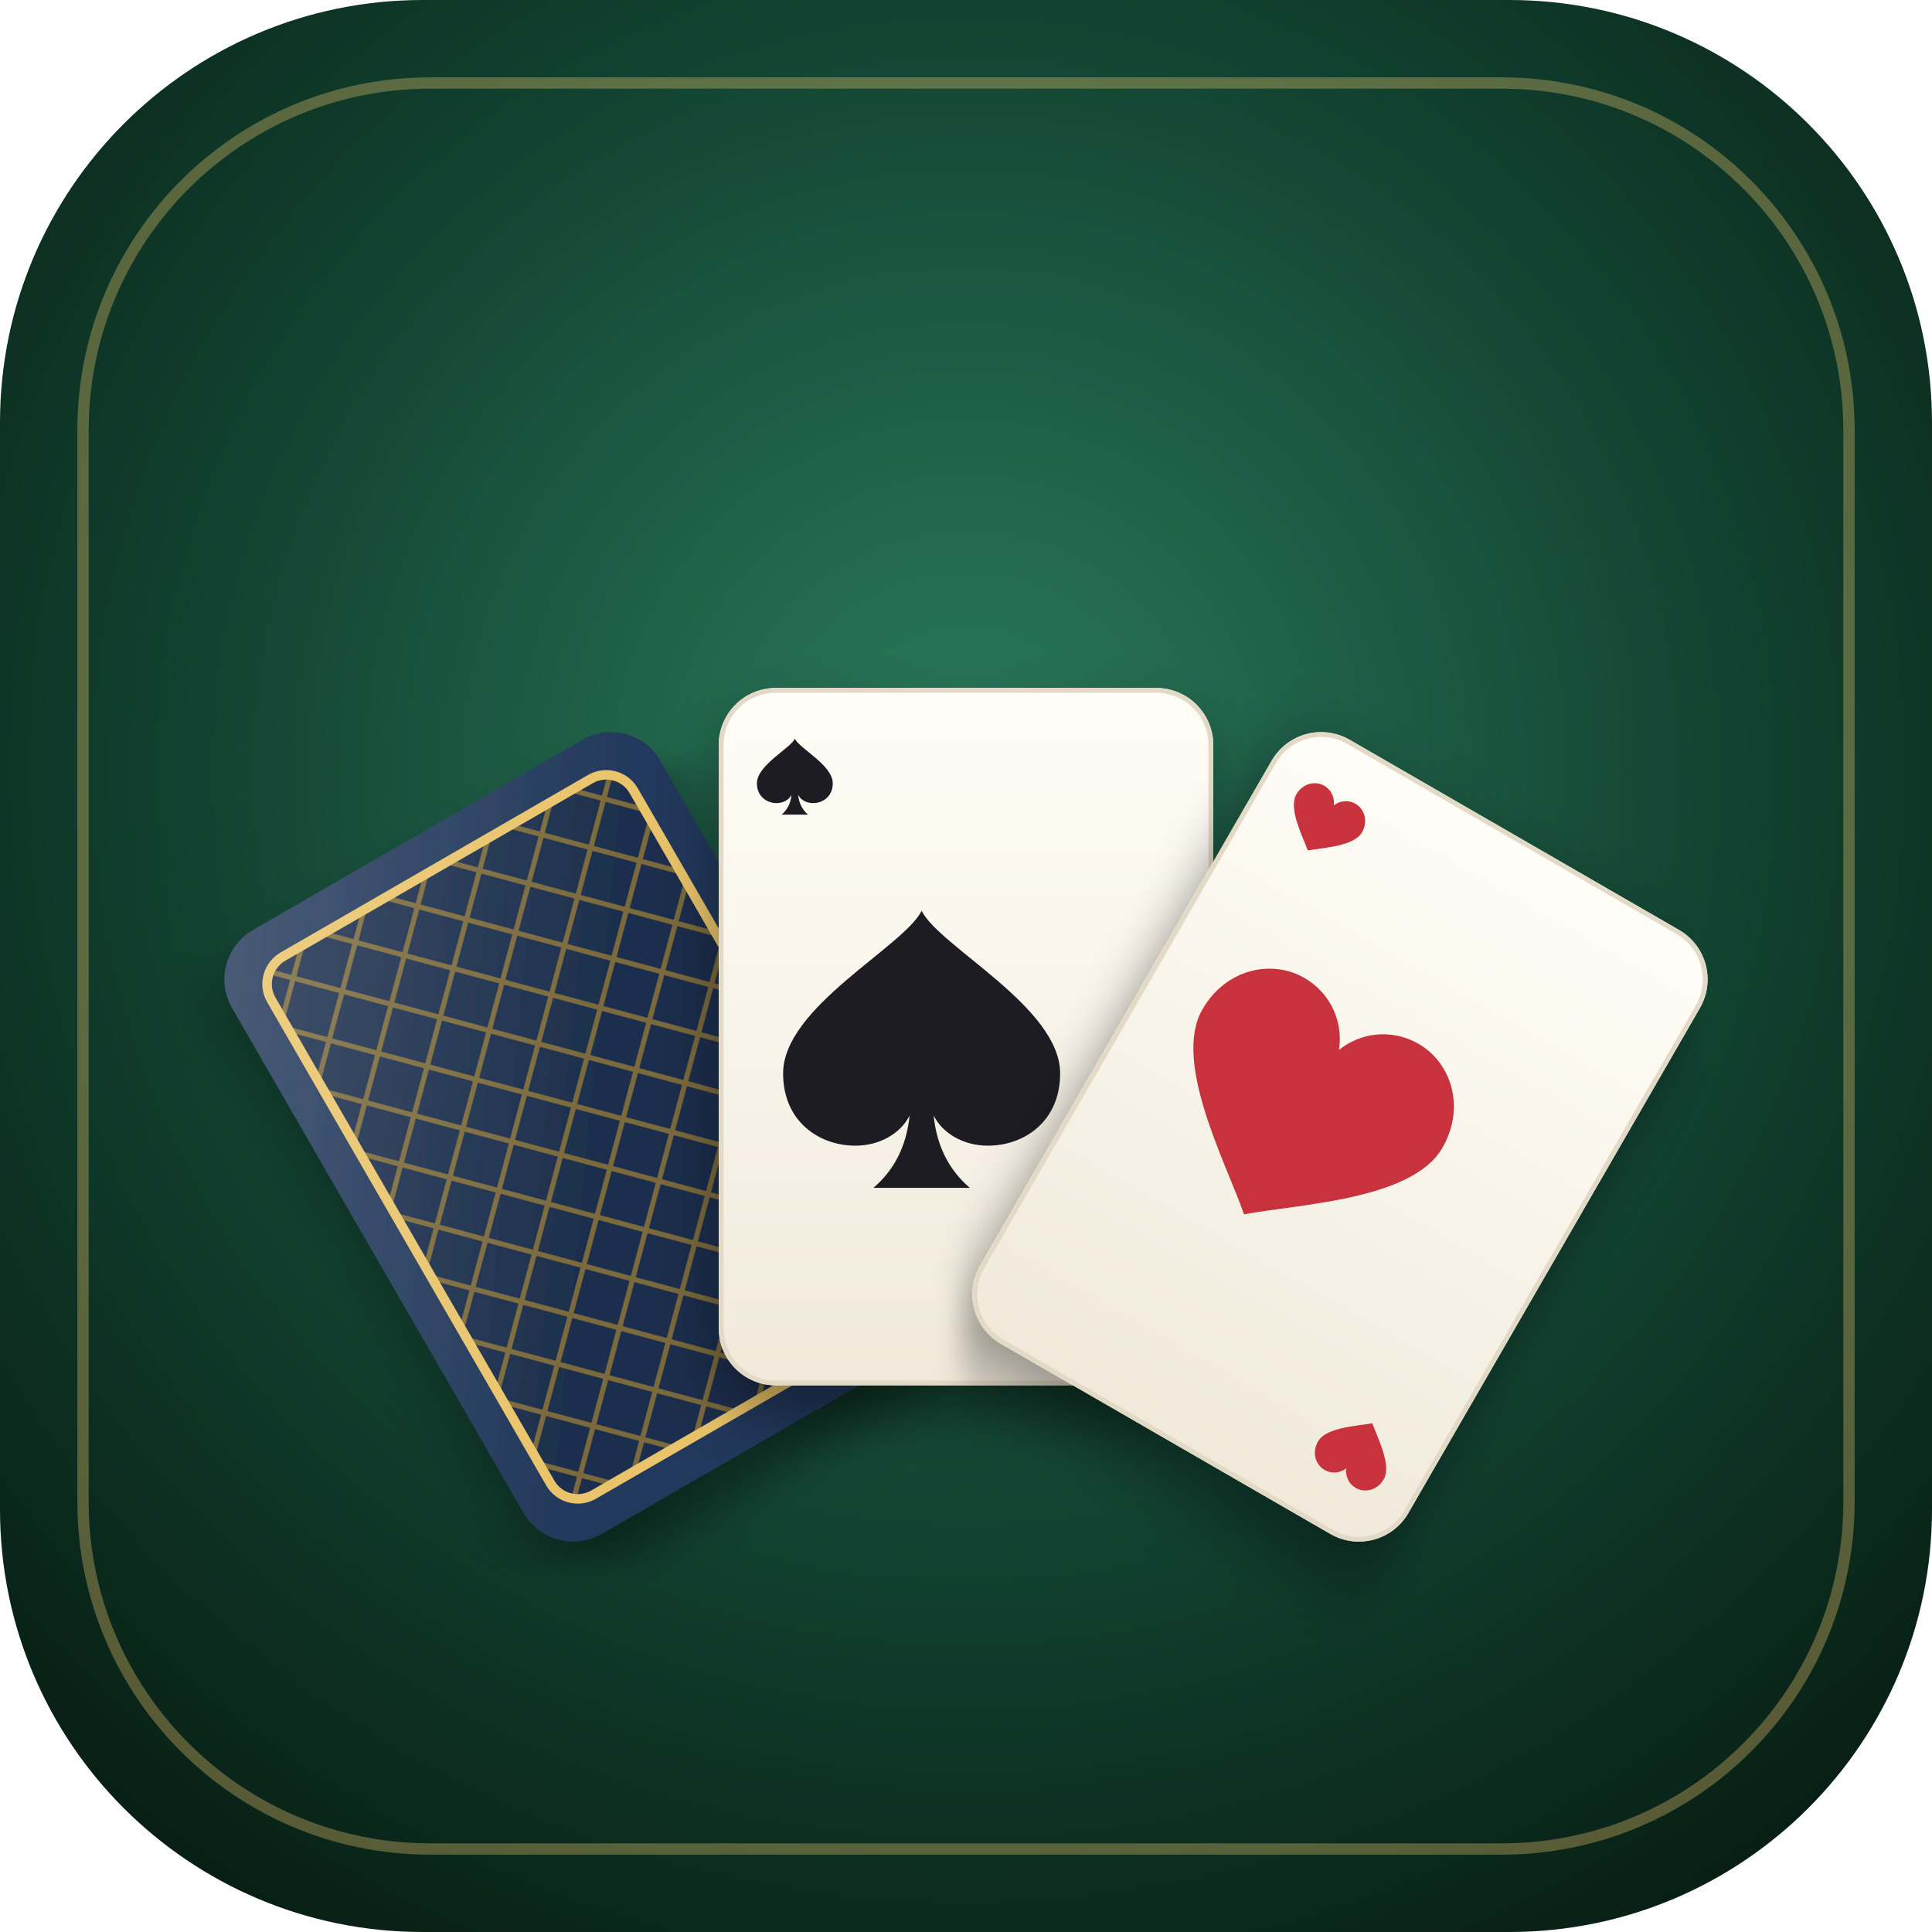
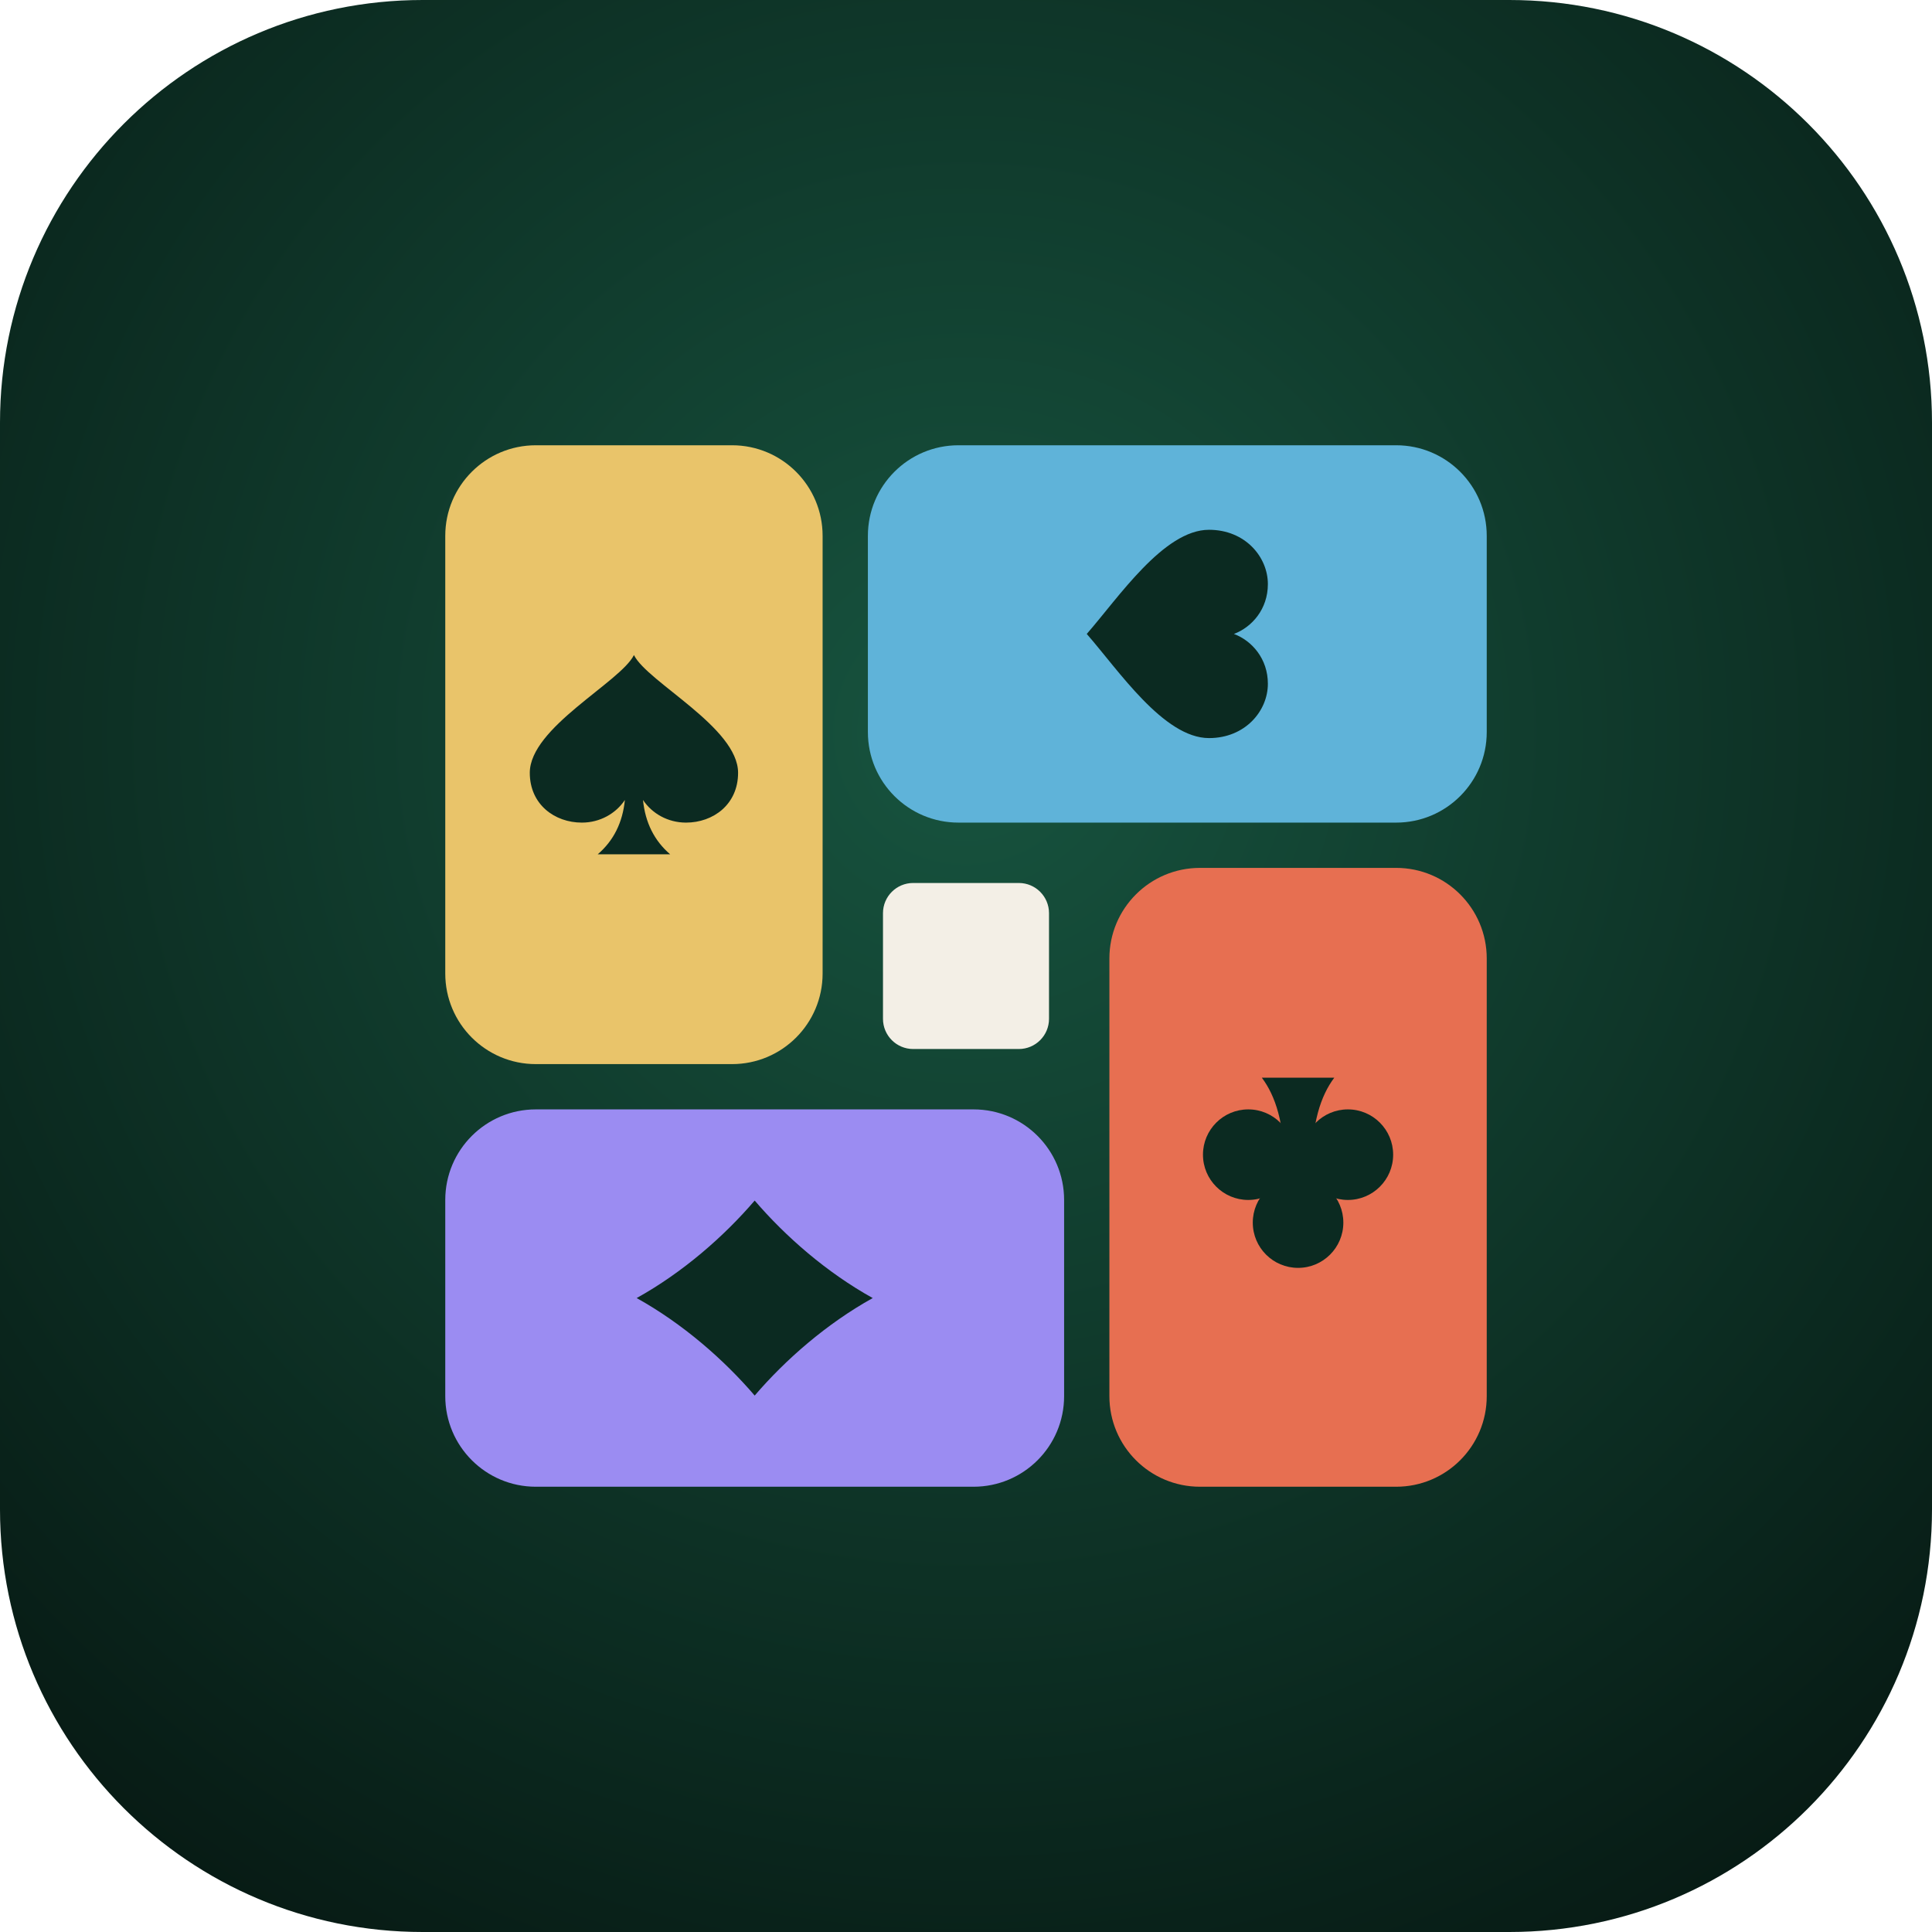
<svg xmlns="http://www.w3.org/2000/svg" viewBox="0 0 512 512">
  <defs>
-     <radialGradient id="felt" cx="50%" cy="40%" r="75%">
-       <stop offset="0" stop-color="#2a7a5d" />
-       <stop offset="0.55" stop-color="#11402f" />
-       <stop offset="1" stop-color="#06170f" />
+     <radialGradient id="bg" cx="50%" cy="38%" r="72%">
+       <stop offset="0" stop-color="#17543f" />
+       <stop offset="1" stop-color="#071a14" />
    </radialGradient>
-     <linearGradient id="face" x1="0" y1="0" x2="0" y2="1">
-       <stop offset="0" stop-color="#fffdf7" />
-       <stop offset="1" stop-color="#f1eadb" />
+     <linearGradient id="lift" x1="0" y1="0" x2="1" y2="1">
+       <stop offset="0" stop-color="#fff" stop-opacity="0.22" />
+       <stop offset="0.6" stop-color="#fff" stop-opacity="0" />
    </linearGradient>
-     <linearGradient id="sheen" x1="0" y1="0" x2="1" y2="1">
-       <stop offset="0" stop-color="#fff" stop-opacity="0.18" />
-       <stop offset="0.5" stop-color="#fff" stop-opacity="0" />
-     </linearGradient>
-     <pattern id="lattice" width="16" height="16" patternUnits="userSpaceOnUse" patternTransform="rotate(45)">
-       <rect width="16" height="16" fill="#1c2f4d" />
-       <path d="M0,8 H16 M8,0 V16" stroke="#c99a2e" stroke-width="1.6" stroke-opacity="0.55" />
-     </pattern>
-     <filter id="drop" x="-30%" y="-30%" width="160%" height="160%">
-       <feDropShadow dx="0" dy="10" stdDeviation="10" flood-color="#000" flood-opacity="0.4" />
-     </filter>
  </defs>
-   <rect width="512" height="512" rx="112" fill="url(#felt)" />
-   <rect x="22" y="22" width="468" height="468" rx="92" fill="none" stroke="#e9c46a" stroke-opacity="0.35" stroke-width="3" />
-   <g transform="translate(256 268) scale(0.84) translate(-256 -256)">
-     <g transform="translate(256 500) rotate(-30) translate(0 -236)" filter="url(#drop)">
-       <rect x="-78.0" y="-110.0" width="156" height="220" rx="18" fill="#23395b" />
-       <rect x="-66.0" y="-98.0" width="132" height="196" rx="10" fill="url(#lattice)" stroke="#e9c46a" stroke-width="3" />
-       <rect x="-78.0" y="-110.0" width="156" height="220" rx="18" fill="url(#sheen)" />
+   <rect width="512" height="512" rx="112" fill="url(#bg)" />
+   <g transform="translate(256 256) scale(1.0)">
+     <g transform="rotate(0)">
+       <rect x="-138.0" y="-138.0" width="100" height="164" rx="24" fill="#e9c46a" />
+       <path d="M0,-44 C6,-32 46,-12 46,8 C46,22 35,30 23,30 C15,30 8,26 4,20 C5,30 9,38 16,44 L-16,44 C-9,38 -5,30 -4,20 C-8,26 -15,30 -23,30 C-35,30 -46,22 -46,8 C-46,-12 -6,-32 0,-44Z" fill="#0b2a21" transform="translate(-88.0,-56.0) scale(0.6)" />
    </g>
-     <g transform="translate(256 500) rotate(0) translate(0 -236)" filter="url(#drop)">
-       <rect x="-78.0" y="-110.0" width="156" height="220" rx="18" fill="url(#face)" />
-       <rect x="-77.25" y="-109.25" width="154.5" height="218.5" rx="17.25" fill="none" stroke="#e2d9c6" stroke-width="1.5" />
-       <path d="M0,-46 C6,-34 46,-14 46,8 C46,24 34,32 22,32 C14,32 7,28 4,22 C5,32 9,40 16,46 L-16,46 C-9,40 -5,32 -4,22 C-7,28 -14,32 -22,32 C-34,32 -46,24 -46,8 C-46,-14 -6,-34 0,-46Z" fill="#1b1d22" transform="translate(-14,4) scale(0.95)" />
-       <path d="M0,-46 C6,-34 46,-14 46,8 C46,24 34,32 22,32 C14,32 7,28 4,22 C5,32 9,40 16,46 L-16,46 C-9,40 -5,32 -4,22 C-7,28 -14,32 -22,32 C-34,32 -46,24 -46,8 C-46,-14 -6,-34 0,-46Z" fill="#1b1d22" transform="translate(-54.0,-82.0) scale(0.26)" />
-       <path d="M0,-46 C6,-34 46,-14 46,8 C46,24 34,32 22,32 C14,32 7,28 4,22 C5,32 9,40 16,46 L-16,46 C-9,40 -5,32 -4,22 C-7,28 -14,32 -22,32 C-34,32 -46,24 -46,8 C-46,-14 -6,-34 0,-46Z" fill="#1b1d22" transform="translate(54.0,82.0) rotate(180) scale(0.26)" />
+     <g transform="rotate(90)">
+       <rect x="-138.0" y="-138.0" width="100" height="164" rx="24" fill="#5fb3d9" />
+       <path d="M0,40 C-16,26 -46,6 -46,-14 C-46,-30 -34,-40 -22,-40 C-11,-40 -3,-33 0,-25 C3,-33 11,-40 22,-40 C34,-40 46,-30 46,-14 C46,6 16,26 0,40Z" fill="#0b2a21" transform="translate(-88.0,-56.0) scale(0.6)" />
    </g>
-     <g transform="translate(256 500) rotate(30) translate(0 -236)" filter="url(#drop)">
-       <rect x="-78.0" y="-110.0" width="156" height="220" rx="18" fill="url(#face)" />
-       <rect x="-77.25" y="-109.25" width="154.5" height="218.5" rx="17.25" fill="none" stroke="#e2d9c6" stroke-width="1.5" />
-       <path d="M0,34 C-14,22 -46,2 -46,-18 C-46,-34 -34,-44 -22,-44 C-11,-44 -3,-37 0,-29 C3,-37 11,-44 22,-44 C34,-44 46,-34 46,-18 C46,2 14,22 0,34Z" fill="#c8323c" transform="translate(-14,4) scale(0.95)" />
-       <path d="M0,34 C-14,22 -46,2 -46,-18 C-46,-34 -34,-44 -22,-44 C-11,-44 -3,-37 0,-29 C3,-37 11,-44 22,-44 C34,-44 46,-34 46,-18 C46,2 14,22 0,34Z" fill="#c8323c" transform="translate(-54.0,-82.0) scale(0.26)" />
-       <path d="M0,34 C-14,22 -46,2 -46,-18 C-46,-34 -34,-44 -22,-44 C-11,-44 -3,-37 0,-29 C3,-37 11,-44 22,-44 C34,-44 46,-34 46,-18 C46,2 14,22 0,34Z" fill="#c8323c" transform="translate(54.0,82.0) rotate(180) scale(0.26)" />
+     <g transform="rotate(180)">
+       <rect x="-138.0" y="-138.0" width="100" height="164" rx="24" fill="#e76f51" />
+       <g fill="#0b2a21" transform="translate(-88.0,-56.0) scale(0.6)">
+         <circle cx="0" cy="-20" r="20" />
+         <circle cx="-22" cy="10" r="20" />
+         <circle cx="22" cy="10" r="20" />
+         <circle cx="0" cy="4" r="12" />
+         <path d="M-6,4 L6,4 C6,24 10,36 16,44 L-16,44 C-10,36 -6,24 -6,4Z" />
+       </g>
    </g>
+     <g transform="rotate(270)">
+       <rect x="-138.0" y="-138.0" width="100" height="164" rx="24" fill="#9b8cf2" />
+       <path d="M0,-46 C10,-28 24,-12 38,0 C24,12 10,28 0,46 C-10,28 -24,12 -38,0 C-24,-12 -10,-28 0,-46Z" fill="#0b2a21" transform="translate(-88.0,-56.0) scale(0.68)" />
+     </g>
+     <rect x="-22.0" y="-22.0" width="44" height="44" rx="8" fill="#f3efe6" />
  </g>
</svg>
